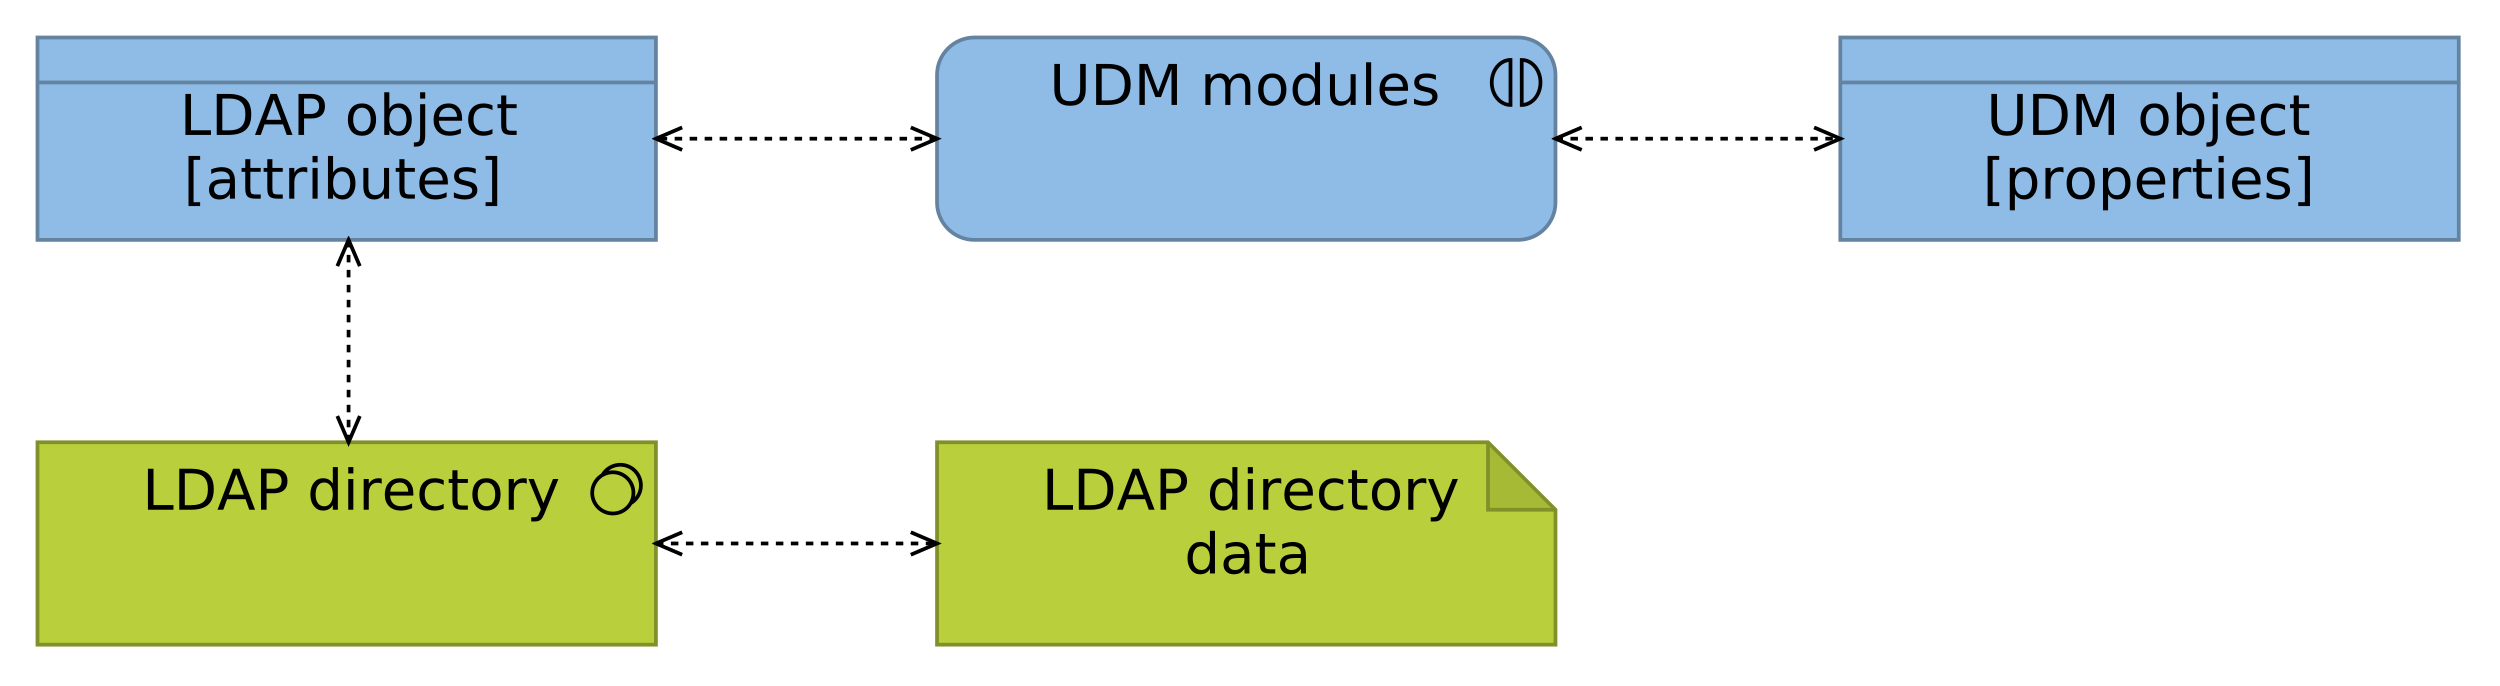
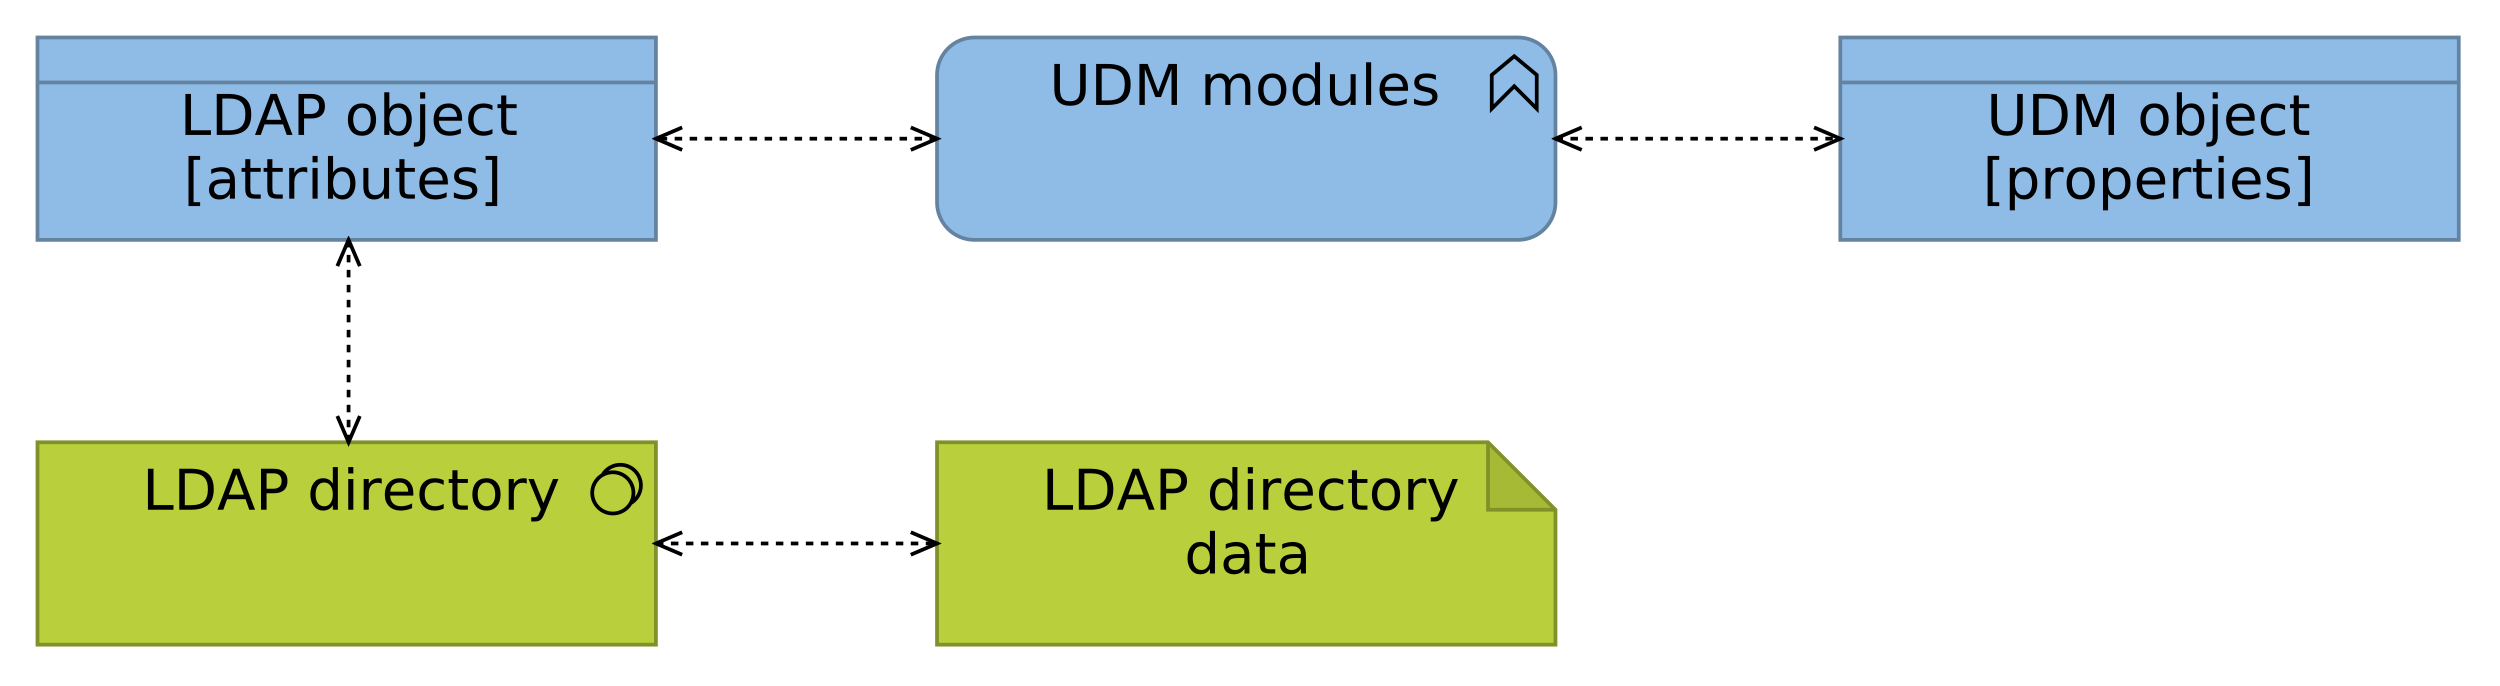
<svg xmlns="http://www.w3.org/2000/svg" fill-opacity="1" color-rendering="auto" color-interpolation="auto" text-rendering="auto" stroke="black" stroke-linecap="square" stroke-miterlimit="10" shape-rendering="auto" stroke-opacity="1" fill="black" stroke-dasharray="none" font-weight="normal" stroke-width="1" viewBox="0 0 667 183" font-family="'Dialog'" font-style="normal" stroke-linejoin="miter" font-size="12px" stroke-dashoffset="0" image-rendering="auto">
  <defs id="genericDefs" />
  <g>
    <defs id="defs1">
      <clipPath clipPathUnits="userSpaceOnUse" id="clipPath1">
        <path d="M9 9 L177 9 L177 66 L9 66 L9 9 Z" />
      </clipPath>
      <clipPath clipPathUnits="userSpaceOnUse" id="clipPath2">
        <path d="M47 21 L138 21 L138 57 L47 57 L47 21 Z" />
      </clipPath>
      <clipPath clipPathUnits="userSpaceOnUse" id="clipPath3">
        <path d="M490 9 L658 9 L658 66 L490 66 L490 9 Z" />
      </clipPath>
      <clipPath clipPathUnits="userSpaceOnUse" id="clipPath4">
        <path d="M528 21 L619 21 L619 57 L528 57 L528 21 Z" />
      </clipPath>
      <clipPath clipPathUnits="userSpaceOnUse" id="clipPath5">
        <path d="M9 117 L177 117 L177 174 L9 174 L9 117 Z" />
      </clipPath>
      <clipPath clipPathUnits="userSpaceOnUse" id="clipPath6">
        <path d="M37 121 L149 121 L149 140 L37 140 L37 121 Z" />
      </clipPath>
      <clipPath clipPathUnits="userSpaceOnUse" id="clipPath7">
        <path d="M249 117 L417 117 L417 174 L249 174 L249 117 Z" />
      </clipPath>
      <clipPath clipPathUnits="userSpaceOnUse" id="clipPath8">
        <path d="M277 121 L389 121 L389 157 L277 157 L277 121 Z" />
      </clipPath>
      <clipPath clipPathUnits="userSpaceOnUse" id="clipPath9">
        <path d="M249 9 L417 9 L417 66 L249 66 L249 9 Z" />
      </clipPath>
      <clipPath clipPathUnits="userSpaceOnUse" id="clipPath10">
        <path d="M279 13 L387 13 L387 32 L279 32 L279 13 Z" />
      </clipPath>
      <clipPath clipPathUnits="userSpaceOnUse" id="clipPath11">
        <path d="M79 53 L108 53 L108 130 L79 130 L79 53 Z" />
      </clipPath>
      <clipPath clipPathUnits="userSpaceOnUse" id="clipPath12">
        <path d="M89 110 L98 110 L98 120 L89 120 L89 110 Z" />
      </clipPath>
      <clipPath clipPathUnits="userSpaceOnUse" id="clipPath13">
        <path d="M89 63 L98 63 L98 73 L89 73 L89 63 Z" />
      </clipPath>
      <clipPath clipPathUnits="userSpaceOnUse" id="clipPath14">
        <path d="M164 23 L262 23 L262 52 L164 52 L164 23 Z" />
      </clipPath>
      <clipPath clipPathUnits="userSpaceOnUse" id="clipPath15">
        <path d="M242 33 L252 33 L252 42 L242 42 L242 33 Z" />
      </clipPath>
      <clipPath clipPathUnits="userSpaceOnUse" id="clipPath16">
        <path d="M174 33 L184 33 L184 42 L174 42 L174 33 Z" />
      </clipPath>
      <clipPath clipPathUnits="userSpaceOnUse" id="clipPath17">
        <path d="M404 23 L503 23 L503 52 L404 52 L404 23 Z" />
      </clipPath>
      <clipPath clipPathUnits="userSpaceOnUse" id="clipPath18">
        <path d="M414 33 L424 33 L424 42 L414 42 L414 33 Z" />
      </clipPath>
      <clipPath clipPathUnits="userSpaceOnUse" id="clipPath19">
        <path d="M483 33 L493 33 L493 42 L483 42 L483 33 Z" />
      </clipPath>
      <clipPath clipPathUnits="userSpaceOnUse" id="clipPath20">
        <path d="M164 131 L262 131 L262 160 L164 160 L164 131 Z" />
      </clipPath>
      <clipPath clipPathUnits="userSpaceOnUse" id="clipPath21">
        <path d="M174 141 L184 141 L184 150 L174 150 L174 141 Z" />
      </clipPath>
      <clipPath clipPathUnits="userSpaceOnUse" id="clipPath22">
        <path d="M242 141 L252 141 L252 150 L242 150 L242 141 Z" />
      </clipPath>
    </defs>
    <g font-size="15px" fill="rgb(143,188,230)" text-rendering="optimizeLegibility" stroke-linejoin="round" stroke="rgb(143,188,230)" stroke-width="0" stroke-miterlimit="0">
      <rect x="10" width="165" height="54" y="10" clip-path="url(#clipPath1)" stroke="none" />
    </g>
    <g fill="rgb(100,131,161)" text-rendering="optimizeLegibility" font-size="15px" stroke-linecap="butt" stroke="rgb(100,131,161)">
      <line y2="22" fill="none" x1="10" clip-path="url(#clipPath1)" x2="175" y1="22" />
      <rect fill="none" x="10" width="165" height="54" y="10" clip-path="url(#clipPath1)" />
      <path fill="black" d="M49.469 25.062 L50.953 25.062 L50.953 34.75 L56.281 34.75 L56.281 36 L49.469 36 L49.469 25.062 ZM59.31 26.281 L59.31 34.781 L61.091 34.781 Q63.357 34.781 64.404 33.766 Q65.466 32.734 65.466 30.516 Q65.466 28.328 64.404 27.312 Q63.357 26.281 61.091 26.281 L59.31 26.281 ZM57.826 25.062 L60.873 25.062 Q64.044 25.062 65.529 26.391 Q67.029 27.703 67.029 30.516 Q67.029 33.344 65.529 34.672 Q64.029 36 60.873 36 L57.826 36 L57.826 25.062 ZM73.032 26.516 L71.032 31.969 L75.048 31.969 L73.032 26.516 ZM72.204 25.062 L73.876 25.062 L78.048 36 L76.501 36 L75.517 33.188 L70.579 33.188 L69.579 36 L68.032 36 L72.204 25.062 ZM81.122 26.281 L81.122 30.391 L82.981 30.391 Q84.012 30.391 84.575 29.859 Q85.137 29.312 85.137 28.328 Q85.137 27.344 84.575 26.812 Q84.012 26.281 82.981 26.281 L81.122 26.281 ZM79.637 25.062 L82.981 25.062 Q84.825 25.062 85.762 25.906 Q86.7 26.734 86.7 28.328 Q86.7 29.953 85.762 30.781 Q84.825 31.609 82.981 31.609 L81.122 31.609 L81.122 36 L79.637 36 L79.637 25.062 ZM96.576 28.734 Q95.498 28.734 94.857 29.594 Q94.232 30.438 94.232 31.906 Q94.232 33.375 94.857 34.219 Q95.482 35.062 96.576 35.062 Q97.654 35.062 98.279 34.219 Q98.904 33.375 98.904 31.906 Q98.904 30.453 98.279 29.594 Q97.654 28.734 96.576 28.734 ZM96.576 27.594 Q98.326 27.594 99.326 28.75 Q100.341 29.891 100.341 31.906 Q100.341 33.922 99.326 35.078 Q98.326 36.219 96.576 36.219 Q94.81 36.219 93.81 35.078 Q92.81 33.922 92.81 31.906 Q92.81 29.891 93.81 28.75 Q94.81 27.594 96.576 27.594 ZM108.456 31.906 Q108.456 30.422 107.847 29.578 Q107.237 28.734 106.175 28.734 Q105.097 28.734 104.487 29.578 Q103.878 30.422 103.878 31.906 Q103.878 33.391 104.487 34.234 Q105.097 35.078 106.175 35.078 Q107.237 35.078 107.847 34.234 Q108.456 33.391 108.456 31.906 ZM103.878 29.047 Q104.3 28.312 104.94 27.953 Q105.597 27.594 106.503 27.594 Q107.987 27.594 108.925 28.781 Q109.862 29.969 109.862 31.906 Q109.862 33.844 108.925 35.031 Q107.987 36.219 106.503 36.219 Q105.597 36.219 104.94 35.859 Q104.3 35.5 103.878 34.766 L103.878 36 L102.519 36 L102.519 24.609 L103.878 24.609 L103.878 29.047 ZM112.087 27.797 L113.446 27.797 L113.446 36.141 Q113.446 37.719 112.837 38.422 Q112.243 39.125 110.915 39.125 L110.415 39.125 L110.415 37.984 L110.774 37.984 Q111.54 37.984 111.806 37.625 Q112.087 37.266 112.087 36.141 L112.087 27.797 ZM112.087 24.609 L113.446 24.609 L113.446 26.312 L112.087 26.312 L112.087 24.609 ZM123.286 31.562 L123.286 32.219 L117.082 32.219 Q117.176 33.609 117.926 34.344 Q118.676 35.062 120.004 35.062 Q120.786 35.062 121.504 34.875 Q122.239 34.688 122.957 34.312 L122.957 35.578 Q122.239 35.891 121.473 36.047 Q120.707 36.219 119.926 36.219 Q117.973 36.219 116.817 35.078 Q115.676 33.922 115.676 31.984 Q115.676 29.969 116.754 28.781 Q117.848 27.594 119.692 27.594 Q121.348 27.594 122.317 28.672 Q123.286 29.734 123.286 31.562 ZM121.926 31.172 Q121.911 30.062 121.301 29.406 Q120.707 28.734 119.707 28.734 Q118.582 28.734 117.895 29.375 Q117.223 30.016 117.129 31.172 L121.926 31.172 ZM131.389 28.109 L131.389 29.375 Q130.827 29.062 130.249 28.906 Q129.67 28.734 129.092 28.734 Q127.78 28.734 127.045 29.578 Q126.327 30.406 126.327 31.906 Q126.327 33.406 127.045 34.234 Q127.78 35.062 129.092 35.062 Q129.67 35.062 130.249 34.906 Q130.827 34.75 131.389 34.438 L131.389 35.688 Q130.827 35.953 130.217 36.078 Q129.624 36.219 128.936 36.219 Q127.092 36.219 125.999 35.062 Q124.905 33.891 124.905 31.906 Q124.905 29.906 125.999 28.75 Q127.108 27.594 129.03 27.594 Q129.655 27.594 130.249 27.734 Q130.842 27.859 131.389 28.109 ZM135.074 25.469 L135.074 27.797 L137.839 27.797 L137.839 28.844 L135.074 28.844 L135.074 33.297 Q135.074 34.297 135.339 34.594 Q135.621 34.875 136.464 34.875 L137.839 34.875 L137.839 36 L136.464 36 Q134.902 36 134.308 35.422 Q133.714 34.828 133.714 33.297 L133.714 28.844 L132.73 28.844 L132.73 27.797 L133.714 27.797 L133.714 25.469 L135.074 25.469 Z" clip-path="url(#clipPath2)" stroke="none" />
      <path fill="black" d="M50.297 41.609 L53.391 41.609 L53.391 42.656 L51.641 42.656 L51.641 53.938 L53.391 53.938 L53.391 54.984 L50.297 54.984 L50.297 41.609 ZM59.993 48.875 Q58.368 48.875 57.727 49.25 Q57.102 49.625 57.102 50.531 Q57.102 51.234 57.571 51.656 Q58.04 52.078 58.852 52.078 Q59.977 52.078 60.649 51.297 Q61.336 50.5 61.336 49.172 L61.336 48.875 L59.993 48.875 ZM62.68 48.312 L62.68 53 L61.336 53 L61.336 51.75 Q60.868 52.5 60.18 52.859 Q59.493 53.219 58.493 53.219 Q57.243 53.219 56.493 52.516 Q55.758 51.797 55.758 50.609 Q55.758 49.234 56.68 48.531 Q57.602 47.828 59.446 47.828 L61.336 47.828 L61.336 47.688 Q61.336 46.766 60.727 46.25 Q60.118 45.734 59.008 45.734 Q58.305 45.734 57.633 45.906 Q56.961 46.078 56.352 46.422 L56.352 45.172 Q57.086 44.891 57.79 44.75 Q58.493 44.594 59.149 44.594 Q60.93 44.594 61.805 45.516 Q62.68 46.438 62.68 48.312 ZM66.794 42.469 L66.794 44.797 L69.56 44.797 L69.56 45.844 L66.794 45.844 L66.794 50.297 Q66.794 51.297 67.06 51.594 Q67.341 51.875 68.185 51.875 L69.56 51.875 L69.56 53 L68.185 53 Q66.622 53 66.028 52.422 Q65.435 51.828 65.435 50.297 L65.435 45.844 L64.45 45.844 L64.45 44.797 L65.435 44.797 L65.435 42.469 L66.794 42.469 ZM72.675 42.469 L72.675 44.797 L75.441 44.797 L75.441 45.844 L72.675 45.844 L72.675 50.297 Q72.675 51.297 72.941 51.594 Q73.222 51.875 74.066 51.875 L75.441 51.875 L75.441 53 L74.066 53 Q72.503 53 71.91 52.422 Q71.316 51.828 71.316 50.297 L71.316 45.844 L70.332 45.844 L70.332 44.797 L71.316 44.797 L71.316 42.469 L72.675 42.469 ZM81.978 46.062 Q81.744 45.922 81.478 45.859 Q81.213 45.797 80.885 45.797 Q79.744 45.797 79.135 46.547 Q78.525 47.281 78.525 48.672 L78.525 53 L77.166 53 L77.166 44.797 L78.525 44.797 L78.525 46.078 Q78.947 45.328 79.619 44.969 Q80.307 44.594 81.291 44.594 Q81.432 44.594 81.588 44.625 Q81.76 44.641 81.963 44.672 L81.978 46.062 ZM83.38 44.797 L84.739 44.797 L84.739 53 L83.38 53 L83.38 44.797 ZM83.38 41.609 L84.739 41.609 L84.739 43.312 L83.38 43.312 L83.38 41.609 ZM93.438 48.906 Q93.438 47.422 92.829 46.578 Q92.219 45.734 91.157 45.734 Q90.079 45.734 89.469 46.578 Q88.86 47.422 88.86 48.906 Q88.86 50.391 89.469 51.234 Q90.079 52.078 91.157 52.078 Q92.219 52.078 92.829 51.234 Q93.438 50.391 93.438 48.906 ZM88.86 46.047 Q89.282 45.312 89.922 44.953 Q90.579 44.594 91.485 44.594 Q92.969 44.594 93.907 45.781 Q94.844 46.969 94.844 48.906 Q94.844 50.844 93.907 52.031 Q92.969 53.219 91.485 53.219 Q90.579 53.219 89.922 52.859 Q89.282 52.5 88.86 51.766 L88.86 53 L87.501 53 L87.501 41.609 L88.86 41.609 L88.86 46.047 ZM96.944 49.766 L96.944 44.797 L98.288 44.797 L98.288 49.719 Q98.288 50.875 98.741 51.469 Q99.194 52.047 100.1 52.047 Q101.194 52.047 101.819 51.359 Q102.46 50.656 102.46 49.453 L102.46 44.797 L103.803 44.797 L103.803 53 L102.46 53 L102.46 51.734 Q101.975 52.484 101.319 52.859 Q100.678 53.219 99.819 53.219 Q98.397 53.219 97.663 52.344 Q96.944 51.453 96.944 49.766 ZM100.335 44.594 L100.335 44.594 ZM107.919 42.469 L107.919 44.797 L110.685 44.797 L110.685 45.844 L107.919 45.844 L107.919 50.297 Q107.919 51.297 108.185 51.594 Q108.466 51.875 109.31 51.875 L110.685 51.875 L110.685 53 L109.31 53 Q107.748 53 107.154 52.422 Q106.56 51.828 106.56 50.297 L106.56 45.844 L105.576 45.844 L105.576 44.797 L106.56 44.797 L106.56 42.469 L107.919 42.469 ZM119.488 48.562 L119.488 49.219 L113.285 49.219 Q113.379 50.609 114.129 51.344 Q114.879 52.062 116.207 52.062 Q116.988 52.062 117.707 51.875 Q118.441 51.688 119.16 51.312 L119.16 52.578 Q118.441 52.891 117.676 53.047 Q116.91 53.219 116.129 53.219 Q114.176 53.219 113.019 52.078 Q111.879 50.922 111.879 48.984 Q111.879 46.969 112.957 45.781 Q114.051 44.594 115.894 44.594 Q117.551 44.594 118.519 45.672 Q119.488 46.734 119.488 48.562 ZM118.129 48.172 Q118.113 47.062 117.504 46.406 Q116.91 45.734 115.91 45.734 Q114.785 45.734 114.098 46.375 Q113.426 47.016 113.332 48.172 L118.129 48.172 ZM126.92 45.031 L126.92 46.312 Q126.357 46.016 125.732 45.875 Q125.123 45.734 124.467 45.734 Q123.451 45.734 122.951 46.047 Q122.451 46.344 122.451 46.953 Q122.451 47.422 122.811 47.688 Q123.17 47.953 124.264 48.203 L124.717 48.312 Q126.154 48.609 126.748 49.172 Q127.357 49.734 127.357 50.734 Q127.357 51.875 126.451 52.547 Q125.561 53.219 123.967 53.219 Q123.311 53.219 122.592 53.078 Q121.889 52.953 121.092 52.703 L121.092 51.312 Q121.842 51.703 122.561 51.891 Q123.295 52.078 123.998 52.078 Q124.951 52.078 125.467 51.766 Q125.982 51.438 125.982 50.844 Q125.982 50.297 125.607 50 Q125.232 49.703 123.982 49.438 L123.514 49.328 Q122.264 49.062 121.701 48.516 Q121.154 47.969 121.154 47.016 Q121.154 45.859 121.967 45.234 Q122.795 44.594 124.295 44.594 Q125.045 44.594 125.701 44.703 Q126.373 44.812 126.92 45.031 ZM132.657 41.609 L132.657 54.984 L129.547 54.984 L129.547 53.938 L131.297 53.938 L131.297 42.656 L129.547 42.656 L129.547 41.609 L132.657 41.609 Z" clip-path="url(#clipPath2)" stroke="none" />
      <rect x="491" y="10" clip-path="url(#clipPath3)" fill="rgb(143,188,230)" width="165" height="54" stroke="none" />
      <line y2="22" fill="none" x1="491" clip-path="url(#clipPath3)" x2="656" y1="22" />
      <rect fill="none" x="491" width="165" height="54" y="10" clip-path="url(#clipPath3)" />
      <path fill="black" d="M531.297 25.062 L532.797 25.062 L532.797 31.703 Q532.797 33.469 533.422 34.25 Q534.062 35.016 535.5 35.016 Q536.922 35.016 537.547 34.25 Q538.188 33.469 538.188 31.703 L538.188 25.062 L539.672 25.062 L539.672 31.891 Q539.672 34.031 538.609 35.125 Q537.562 36.219 535.5 36.219 Q533.422 36.219 532.359 35.125 Q531.297 34.031 531.297 31.891 L531.297 25.062 ZM543.932 26.281 L543.932 34.781 L545.713 34.781 Q547.979 34.781 549.026 33.766 Q550.088 32.734 550.088 30.516 Q550.088 28.328 549.026 27.312 Q547.979 26.281 545.713 26.281 L543.932 26.281 ZM542.448 25.062 L545.495 25.062 Q548.667 25.062 550.151 26.391 Q551.651 27.703 551.651 30.516 Q551.651 33.344 550.151 34.672 Q548.651 36 545.495 36 L542.448 36 L542.448 25.062 ZM553.998 25.062 L556.201 25.062 L558.998 32.5 L561.795 25.062 L564.014 25.062 L564.014 36 L562.561 36 L562.561 26.391 L559.748 33.891 L558.264 33.891 L555.436 26.391 L555.436 36 L553.998 36 L553.998 25.062 ZM574.833 28.734 Q573.755 28.734 573.114 29.594 Q572.489 30.438 572.489 31.906 Q572.489 33.375 573.114 34.219 Q573.739 35.062 574.833 35.062 Q575.911 35.062 576.536 34.219 Q577.161 33.375 577.161 31.906 Q577.161 30.453 576.536 29.594 Q575.911 28.734 574.833 28.734 ZM574.833 27.594 Q576.583 27.594 577.583 28.75 Q578.599 29.891 578.599 31.906 Q578.599 33.922 577.583 35.078 Q576.583 36.219 574.833 36.219 Q573.067 36.219 572.067 35.078 Q571.067 33.922 571.067 31.906 Q571.067 29.891 572.067 28.75 Q573.067 27.594 574.833 27.594 ZM586.713 31.906 Q586.713 30.422 586.104 29.578 Q585.495 28.734 584.432 28.734 Q583.354 28.734 582.745 29.578 Q582.135 30.422 582.135 31.906 Q582.135 33.391 582.745 34.234 Q583.354 35.078 584.432 35.078 Q585.495 35.078 586.104 34.234 Q586.713 33.391 586.713 31.906 ZM582.135 29.047 Q582.557 28.312 583.198 27.953 Q583.854 27.594 584.76 27.594 Q586.245 27.594 587.182 28.781 Q588.12 29.969 588.12 31.906 Q588.12 33.844 587.182 35.031 Q586.245 36.219 584.76 36.219 Q583.854 36.219 583.198 35.859 Q582.557 35.5 582.135 34.766 L582.135 36 L580.776 36 L580.776 24.609 L582.135 24.609 L582.135 29.047 ZM590.344 27.797 L591.704 27.797 L591.704 36.141 Q591.704 37.719 591.094 38.422 Q590.5 39.125 589.172 39.125 L588.672 39.125 L588.672 37.984 L589.032 37.984 Q589.797 37.984 590.063 37.625 Q590.344 37.266 590.344 36.141 L590.344 27.797 ZM590.344 24.609 L591.704 24.609 L591.704 26.312 L590.344 26.312 L590.344 24.609 ZM601.543 31.562 L601.543 32.219 L595.34 32.219 Q595.434 33.609 596.184 34.344 Q596.934 35.062 598.262 35.062 Q599.043 35.062 599.762 34.875 Q600.496 34.688 601.215 34.312 L601.215 35.578 Q600.496 35.891 599.731 36.047 Q598.965 36.219 598.184 36.219 Q596.231 36.219 595.074 35.078 Q593.934 33.922 593.934 31.984 Q593.934 29.969 595.012 28.781 Q596.106 27.594 597.949 27.594 Q599.606 27.594 600.574 28.672 Q601.543 29.734 601.543 31.562 ZM600.184 31.172 Q600.168 30.062 599.559 29.406 Q598.965 28.734 597.965 28.734 Q596.84 28.734 596.152 29.375 Q595.481 30.016 595.387 31.172 L600.184 31.172 ZM609.646 28.109 L609.646 29.375 Q609.084 29.062 608.506 28.906 Q607.928 28.734 607.35 28.734 Q606.037 28.734 605.303 29.578 Q604.584 30.406 604.584 31.906 Q604.584 33.406 605.303 34.234 Q606.037 35.062 607.35 35.062 Q607.928 35.062 608.506 34.906 Q609.084 34.75 609.646 34.438 L609.646 35.688 Q609.084 35.953 608.475 36.078 Q607.881 36.219 607.193 36.219 Q605.35 36.219 604.256 35.062 Q603.162 33.891 603.162 31.906 Q603.162 29.906 604.256 28.75 Q605.365 27.594 607.287 27.594 Q607.912 27.594 608.506 27.734 Q609.1 27.859 609.646 28.109 ZM613.331 25.469 L613.331 27.797 L616.097 27.797 L616.097 28.844 L613.331 28.844 L613.331 33.297 Q613.331 34.297 613.597 34.594 Q613.878 34.875 614.722 34.875 L616.097 34.875 L616.097 36 L614.722 36 Q613.159 36 612.565 35.422 Q611.972 34.828 611.972 33.297 L611.972 28.844 L610.987 28.844 L610.987 27.797 L611.972 27.797 L611.972 25.469 L613.331 25.469 Z" clip-path="url(#clipPath4)" stroke="none" />
      <path fill="black" d="M530.297 41.609 L533.391 41.609 L533.391 42.656 L531.641 42.656 L531.641 53.938 L533.391 53.938 L533.391 54.984 L530.297 54.984 L530.297 41.609 ZM537.571 51.766 L537.571 56.125 L536.211 56.125 L536.211 44.797 L537.571 44.797 L537.571 46.047 Q537.993 45.312 538.633 44.953 Q539.29 44.594 540.196 44.594 Q541.68 44.594 542.618 45.781 Q543.555 46.969 543.555 48.906 Q543.555 50.844 542.618 52.031 Q541.68 53.219 540.196 53.219 Q539.29 53.219 538.633 52.859 Q537.993 52.5 537.571 51.766 ZM542.149 48.906 Q542.149 47.422 541.54 46.578 Q540.93 45.734 539.868 45.734 Q538.79 45.734 538.18 46.578 Q537.571 47.422 537.571 48.906 Q537.571 50.391 538.18 51.234 Q538.79 52.078 539.868 52.078 Q540.93 52.078 541.54 51.234 Q542.149 50.391 542.149 48.906 ZM550.545 46.062 Q550.311 45.922 550.045 45.859 Q549.78 45.797 549.452 45.797 Q548.311 45.797 547.702 46.547 Q547.092 47.281 547.092 48.672 L547.092 53 L545.733 53 L545.733 44.797 L547.092 44.797 L547.092 46.078 Q547.514 45.328 548.186 44.969 Q548.874 44.594 549.858 44.594 Q549.999 44.594 550.155 44.625 Q550.327 44.641 550.53 44.672 L550.545 46.062 ZM555.134 45.734 Q554.056 45.734 553.415 46.594 Q552.79 47.438 552.79 48.906 Q552.79 50.375 553.415 51.219 Q554.04 52.062 555.134 52.062 Q556.212 52.062 556.837 51.219 Q557.462 50.375 557.462 48.906 Q557.462 47.453 556.837 46.594 Q556.212 45.734 555.134 45.734 ZM555.134 44.594 Q556.884 44.594 557.884 45.75 Q558.9 46.891 558.9 48.906 Q558.9 50.922 557.884 52.078 Q556.884 53.219 555.134 53.219 Q553.369 53.219 552.369 52.078 Q551.369 50.922 551.369 48.906 Q551.369 46.891 552.369 45.75 Q553.369 44.594 555.134 44.594 ZM562.437 51.766 L562.437 56.125 L561.077 56.125 L561.077 44.797 L562.437 44.797 L562.437 46.047 Q562.858 45.312 563.499 44.953 Q564.155 44.594 565.062 44.594 Q566.546 44.594 567.483 45.781 Q568.421 46.969 568.421 48.906 Q568.421 50.844 567.483 52.031 Q566.546 53.219 565.062 53.219 Q564.155 53.219 563.499 52.859 Q562.858 52.5 562.437 51.766 ZM567.015 48.906 Q567.015 47.422 566.405 46.578 Q565.796 45.734 564.733 45.734 Q563.655 45.734 563.046 46.578 Q562.437 47.422 562.437 48.906 Q562.437 50.391 563.046 51.234 Q563.655 52.078 564.733 52.078 Q565.796 52.078 566.405 51.234 Q567.015 50.391 567.015 48.906 ZM577.677 48.562 L577.677 49.219 L571.474 49.219 Q571.567 50.609 572.317 51.344 Q573.067 52.062 574.395 52.062 Q575.177 52.062 575.895 51.875 Q576.63 51.688 577.349 51.312 L577.349 52.578 Q576.63 52.891 575.864 53.047 Q575.099 53.219 574.317 53.219 Q572.364 53.219 571.208 52.078 Q570.067 50.922 570.067 48.984 Q570.067 46.969 571.145 45.781 Q572.239 44.594 574.083 44.594 Q575.739 44.594 576.708 45.672 Q577.677 46.734 577.677 48.562 ZM576.317 48.172 Q576.302 47.062 575.692 46.406 Q575.099 45.734 574.099 45.734 Q572.974 45.734 572.286 46.375 Q571.614 47.016 571.52 48.172 L576.317 48.172 ZM584.64 46.062 Q584.405 45.922 584.14 45.859 Q583.874 45.797 583.546 45.797 Q582.405 45.797 581.796 46.547 Q581.187 47.281 581.187 48.672 L581.187 53 L579.827 53 L579.827 44.797 L581.187 44.797 L581.187 46.078 Q581.608 45.328 582.28 44.969 Q582.968 44.594 583.952 44.594 Q584.093 44.594 584.249 44.625 Q584.421 44.641 584.624 44.672 L584.64 46.062 ZM587.385 42.469 L587.385 44.797 L590.15 44.797 L590.15 45.844 L587.385 45.844 L587.385 50.297 Q587.385 51.297 587.65 51.594 Q587.932 51.875 588.775 51.875 L590.15 51.875 L590.15 53 L588.775 53 Q587.213 53 586.619 52.422 Q586.025 51.828 586.025 50.297 L586.025 45.844 L585.041 45.844 L585.041 44.797 L586.025 44.797 L586.025 42.469 L587.385 42.469 ZM591.922 44.797 L593.282 44.797 L593.282 53 L591.922 53 L591.922 44.797 ZM591.922 41.609 L593.282 41.609 L593.282 43.312 L591.922 43.312 L591.922 41.609 ZM603.121 48.562 L603.121 49.219 L596.918 49.219 Q597.012 50.609 597.762 51.344 Q598.512 52.062 599.84 52.062 Q600.621 52.062 601.34 51.875 Q602.074 51.688 602.793 51.312 L602.793 52.578 Q602.074 52.891 601.309 53.047 Q600.543 53.219 599.762 53.219 Q597.809 53.219 596.652 52.078 Q595.512 50.922 595.512 48.984 Q595.512 46.969 596.59 45.781 Q597.684 44.594 599.527 44.594 Q601.184 44.594 602.152 45.672 Q603.121 46.734 603.121 48.562 ZM601.762 48.172 Q601.746 47.062 601.137 46.406 Q600.543 45.734 599.543 45.734 Q598.418 45.734 597.731 46.375 Q597.059 47.016 596.965 48.172 L601.762 48.172 ZM610.553 45.031 L610.553 46.312 Q609.99 46.016 609.365 45.875 Q608.756 45.734 608.1 45.734 Q607.084 45.734 606.584 46.047 Q606.084 46.344 606.084 46.953 Q606.084 47.422 606.443 47.688 Q606.803 47.953 607.896 48.203 L608.35 48.312 Q609.787 48.609 610.381 49.172 Q610.99 49.734 610.99 50.734 Q610.99 51.875 610.084 52.547 Q609.193 53.219 607.6 53.219 Q606.943 53.219 606.225 53.078 Q605.521 52.953 604.725 52.703 L604.725 51.312 Q605.475 51.703 606.193 51.891 Q606.928 52.078 607.631 52.078 Q608.584 52.078 609.1 51.766 Q609.615 51.438 609.615 50.844 Q609.615 50.297 609.24 50 Q608.865 49.703 607.615 49.438 L607.146 49.328 Q605.896 49.062 605.334 48.516 Q604.787 47.969 604.787 47.016 Q604.787 45.859 605.6 45.234 Q606.428 44.594 607.928 44.594 Q608.678 44.594 609.334 44.703 Q610.006 44.812 610.553 45.031 ZM616.29 41.609 L616.29 54.984 L613.18 54.984 L613.18 53.938 L614.93 53.938 L614.93 42.656 L613.18 42.656 L613.18 41.609 L616.29 41.609 Z" clip-path="url(#clipPath4)" stroke="none" />
      <rect x="10" y="118" clip-path="url(#clipPath5)" fill="rgb(185,207,59)" width="165" height="54" stroke="none" />
      <rect x="10" y="118" clip-path="url(#clipPath5)" fill="none" width="165" height="54" stroke="rgb(129,144,41)" />
      <path fill="none" d="M163.5 126 C160.461 126 158 128.461 158 131.5 C158 134.539 160.461 137 163.5 137 C166.539 137 169 134.539 169 131.5 C169 128.461 166.539 126 163.5 126 ZM168.25 134.262 C169.731 133.406 170.731 131.914 170.953 130.219 C171.176 128.523 170.598 126.82 169.391 125.609 C168.18 124.402 166.477 123.824 164.781 124.047 C163.086 124.269 161.594 125.269 160.738 126.75" clip-path="url(#clipPath5)" fill-rule="evenodd" stroke="black" />
      <path fill="black" d="M39.469 125.062 L40.953 125.062 L40.953 134.75 L46.281 134.75 L46.281 136 L39.469 136 L39.469 125.062 ZM49.31 126.281 L49.31 134.781 L51.091 134.781 Q53.357 134.781 54.404 133.766 Q55.466 132.734 55.466 130.516 Q55.466 128.328 54.404 127.312 Q53.357 126.281 51.091 126.281 L49.31 126.281 ZM47.826 125.062 L50.873 125.062 Q54.044 125.062 55.529 126.391 Q57.029 127.703 57.029 130.516 Q57.029 133.344 55.529 134.672 Q54.029 136 50.873 136 L47.826 136 L47.826 125.062 ZM63.032 126.516 L61.032 131.969 L65.048 131.969 L63.032 126.516 ZM62.204 125.062 L63.876 125.062 L68.048 136 L66.501 136 L65.517 133.188 L60.579 133.188 L59.579 136 L58.032 136 L62.204 125.062 ZM71.122 126.281 L71.122 130.391 L72.981 130.391 Q74.012 130.391 74.575 129.859 Q75.137 129.312 75.137 128.328 Q75.137 127.344 74.575 126.812 Q74.012 126.281 72.981 126.281 L71.122 126.281 ZM69.637 125.062 L72.981 125.062 Q74.825 125.062 75.762 125.906 Q76.7 126.734 76.7 128.328 Q76.7 129.953 75.762 130.781 Q74.825 131.609 72.981 131.609 L71.122 131.609 L71.122 136 L69.637 136 L69.637 125.062 ZM88.794 129.047 L88.794 124.609 L90.138 124.609 L90.138 136 L88.794 136 L88.794 134.766 Q88.373 135.5 87.716 135.859 Q87.076 136.219 86.169 136.219 Q84.685 136.219 83.748 135.031 Q82.81 133.844 82.81 131.906 Q82.81 129.969 83.748 128.781 Q84.685 127.594 86.169 127.594 Q87.076 127.594 87.716 127.953 Q88.373 128.312 88.794 129.047 ZM84.201 131.906 Q84.201 133.391 84.81 134.234 Q85.419 135.078 86.498 135.078 Q87.56 135.078 88.169 134.234 Q88.794 133.391 88.794 131.906 Q88.794 130.422 88.169 129.578 Q87.56 128.734 86.498 128.734 Q85.419 128.734 84.81 129.578 Q84.201 130.422 84.201 131.906 ZM92.91 127.797 L94.269 127.797 L94.269 136 L92.91 136 L92.91 127.797 ZM92.91 124.609 L94.269 124.609 L94.269 126.312 L92.91 126.312 L92.91 124.609 ZM101.843 129.062 Q101.608 128.922 101.343 128.859 Q101.077 128.797 100.749 128.797 Q99.608 128.797 98.999 129.547 Q98.39 130.281 98.39 131.672 L98.39 136 L97.03 136 L97.03 127.797 L98.39 127.797 L98.39 129.078 Q98.811 128.328 99.483 127.969 Q100.171 127.594 101.155 127.594 Q101.296 127.594 101.452 127.625 Q101.624 127.641 101.827 127.672 L101.843 129.062 ZM110.275 131.562 L110.275 132.219 L104.072 132.219 Q104.166 133.609 104.916 134.344 Q105.666 135.062 106.994 135.062 Q107.775 135.062 108.494 134.875 Q109.228 134.688 109.947 134.312 L109.947 135.578 Q109.228 135.891 108.463 136.047 Q107.697 136.219 106.916 136.219 Q104.963 136.219 103.807 135.078 Q102.666 133.922 102.666 131.984 Q102.666 129.969 103.744 128.781 Q104.838 127.594 106.682 127.594 Q108.338 127.594 109.307 128.672 Q110.275 129.734 110.275 131.562 ZM108.916 131.172 Q108.9 130.062 108.291 129.406 Q107.697 128.734 106.697 128.734 Q105.572 128.734 104.885 129.375 Q104.213 130.016 104.119 131.172 L108.916 131.172 ZM118.379 128.109 L118.379 129.375 Q117.816 129.062 117.238 128.906 Q116.66 128.734 116.082 128.734 Q114.769 128.734 114.035 129.578 Q113.316 130.406 113.316 131.906 Q113.316 133.406 114.035 134.234 Q114.769 135.062 116.082 135.062 Q116.66 135.062 117.238 134.906 Q117.816 134.75 118.379 134.438 L118.379 135.688 Q117.816 135.953 117.207 136.078 Q116.613 136.219 115.926 136.219 Q114.082 136.219 112.988 135.062 Q111.894 133.891 111.894 131.906 Q111.894 129.906 112.988 128.75 Q114.098 127.594 116.019 127.594 Q116.644 127.594 117.238 127.734 Q117.832 127.859 118.379 128.109 ZM122.064 125.469 L122.064 127.797 L124.829 127.797 L124.829 128.844 L122.064 128.844 L122.064 133.297 Q122.064 134.297 122.329 134.594 Q122.61 134.875 123.454 134.875 L124.829 134.875 L124.829 136 L123.454 136 Q121.892 136 121.298 135.422 Q120.704 134.828 120.704 133.297 L120.704 128.844 L119.72 128.844 L119.72 127.797 L120.704 127.797 L120.704 125.469 L122.064 125.469 ZM129.789 128.734 Q128.71 128.734 128.07 129.594 Q127.445 130.438 127.445 131.906 Q127.445 133.375 128.07 134.219 Q128.695 135.062 129.789 135.062 Q130.867 135.062 131.492 134.219 Q132.117 133.375 132.117 131.906 Q132.117 130.453 131.492 129.594 Q130.867 128.734 129.789 128.734 ZM129.789 127.594 Q131.539 127.594 132.539 128.75 Q133.554 129.891 133.554 131.906 Q133.554 133.922 132.539 135.078 Q131.539 136.219 129.789 136.219 Q128.023 136.219 127.023 135.078 Q126.023 133.922 126.023 131.906 Q126.023 129.891 127.023 128.75 Q128.023 127.594 129.789 127.594 ZM140.544 129.062 Q140.31 128.922 140.044 128.859 Q139.778 128.797 139.45 128.797 Q138.31 128.797 137.7 129.547 Q137.091 130.281 137.091 131.672 L137.091 136 L135.731 136 L135.731 127.797 L137.091 127.797 L137.091 129.078 Q137.513 128.328 138.185 127.969 Q138.872 127.594 139.856 127.594 Q139.997 127.594 140.153 127.625 Q140.325 127.641 140.528 127.672 L140.544 129.062 ZM145.367 136.766 Q144.789 138.234 144.242 138.672 Q143.711 139.125 142.805 139.125 L141.727 139.125 L141.727 138 L142.523 138 Q143.07 138 143.383 137.734 Q143.695 137.469 144.055 136.484 L144.305 135.875 L140.992 127.797 L142.414 127.797 L144.977 134.219 L147.539 127.797 L148.977 127.797 L145.367 136.766 Z" clip-path="url(#clipPath6)" stroke="none" />
      <path fill="rgb(185,207,59)" d="M250 118 L397 118 L415 136 L415 172 L250 172 ZM250 118" clip-path="url(#clipPath7)" fill-rule="evenodd" stroke="none" />
      <path fill="rgb(166,186,53)" d="M397 118 L415 136 L397 136" clip-path="url(#clipPath7)" fill-rule="evenodd" stroke="none" />
      <path fill="none" d="M250 118 L397 118 L415 136 L415 172 L250 172 ZM250 118" clip-path="url(#clipPath7)" fill-rule="evenodd" stroke="rgb(129,144,41)" />
      <path fill="none" d="M415 136 L397 136 L397 118" clip-path="url(#clipPath7)" fill-rule="evenodd" stroke="rgb(129,144,41)" />
      <path fill="black" d="M279.469 125.062 L280.953 125.062 L280.953 134.75 L286.281 134.75 L286.281 136 L279.469 136 L279.469 125.062 ZM289.31 126.281 L289.31 134.781 L291.091 134.781 Q293.357 134.781 294.404 133.766 Q295.466 132.734 295.466 130.516 Q295.466 128.328 294.404 127.312 Q293.357 126.281 291.091 126.281 L289.31 126.281 ZM287.826 125.062 L290.873 125.062 Q294.044 125.062 295.529 126.391 Q297.029 127.703 297.029 130.516 Q297.029 133.344 295.529 134.672 Q294.029 136 290.873 136 L287.826 136 L287.826 125.062 ZM303.032 126.516 L301.032 131.969 L305.048 131.969 L303.032 126.516 ZM302.204 125.062 L303.876 125.062 L308.048 136 L306.501 136 L305.517 133.188 L300.579 133.188 L299.579 136 L298.032 136 L302.204 125.062 ZM311.122 126.281 L311.122 130.391 L312.981 130.391 Q314.012 130.391 314.575 129.859 Q315.137 129.312 315.137 128.328 Q315.137 127.344 314.575 126.812 Q314.012 126.281 312.981 126.281 L311.122 126.281 ZM309.637 125.062 L312.981 125.062 Q314.825 125.062 315.762 125.906 Q316.7 126.734 316.7 128.328 Q316.7 129.953 315.762 130.781 Q314.825 131.609 312.981 131.609 L311.122 131.609 L311.122 136 L309.637 136 L309.637 125.062 ZM328.794 129.047 L328.794 124.609 L330.138 124.609 L330.138 136 L328.794 136 L328.794 134.766 Q328.373 135.5 327.716 135.859 Q327.076 136.219 326.169 136.219 Q324.685 136.219 323.748 135.031 Q322.81 133.844 322.81 131.906 Q322.81 129.969 323.748 128.781 Q324.685 127.594 326.169 127.594 Q327.076 127.594 327.716 127.953 Q328.373 128.312 328.794 129.047 ZM324.201 131.906 Q324.201 133.391 324.81 134.234 Q325.419 135.078 326.498 135.078 Q327.56 135.078 328.169 134.234 Q328.794 133.391 328.794 131.906 Q328.794 130.422 328.169 129.578 Q327.56 128.734 326.498 128.734 Q325.419 128.734 324.81 129.578 Q324.201 130.422 324.201 131.906 ZM332.91 127.797 L334.269 127.797 L334.269 136 L332.91 136 L332.91 127.797 ZM332.91 124.609 L334.269 124.609 L334.269 126.312 L332.91 126.312 L332.91 124.609 ZM341.843 129.062 Q341.608 128.922 341.343 128.859 Q341.077 128.797 340.749 128.797 Q339.608 128.797 338.999 129.547 Q338.39 130.281 338.39 131.672 L338.39 136 L337.03 136 L337.03 127.797 L338.39 127.797 L338.39 129.078 Q338.812 128.328 339.483 127.969 Q340.171 127.594 341.155 127.594 Q341.296 127.594 341.452 127.625 Q341.624 127.641 341.827 127.672 L341.843 129.062 ZM350.275 131.562 L350.275 132.219 L344.072 132.219 Q344.166 133.609 344.916 134.344 Q345.666 135.062 346.994 135.062 Q347.775 135.062 348.494 134.875 Q349.228 134.688 349.947 134.312 L349.947 135.578 Q349.228 135.891 348.463 136.047 Q347.697 136.219 346.916 136.219 Q344.963 136.219 343.807 135.078 Q342.666 133.922 342.666 131.984 Q342.666 129.969 343.744 128.781 Q344.838 127.594 346.682 127.594 Q348.338 127.594 349.307 128.672 Q350.275 129.734 350.275 131.562 ZM348.916 131.172 Q348.9 130.062 348.291 129.406 Q347.697 128.734 346.697 128.734 Q345.572 128.734 344.885 129.375 Q344.213 130.016 344.119 131.172 L348.916 131.172 ZM358.379 128.109 L358.379 129.375 Q357.816 129.062 357.238 128.906 Q356.66 128.734 356.082 128.734 Q354.769 128.734 354.035 129.578 Q353.316 130.406 353.316 131.906 Q353.316 133.406 354.035 134.234 Q354.769 135.062 356.082 135.062 Q356.66 135.062 357.238 134.906 Q357.816 134.75 358.379 134.438 L358.379 135.688 Q357.816 135.953 357.207 136.078 Q356.613 136.219 355.926 136.219 Q354.082 136.219 352.988 135.062 Q351.894 133.891 351.894 131.906 Q351.894 129.906 352.988 128.75 Q354.098 127.594 356.019 127.594 Q356.644 127.594 357.238 127.734 Q357.832 127.859 358.379 128.109 ZM362.063 125.469 L362.063 127.797 L364.829 127.797 L364.829 128.844 L362.063 128.844 L362.063 133.297 Q362.063 134.297 362.329 134.594 Q362.61 134.875 363.454 134.875 L364.829 134.875 L364.829 136 L363.454 136 Q361.892 136 361.298 135.422 Q360.704 134.828 360.704 133.297 L360.704 128.844 L359.72 128.844 L359.72 127.797 L360.704 127.797 L360.704 125.469 L362.063 125.469 ZM369.789 128.734 Q368.71 128.734 368.07 129.594 Q367.445 130.438 367.445 131.906 Q367.445 133.375 368.07 134.219 Q368.695 135.062 369.789 135.062 Q370.867 135.062 371.492 134.219 Q372.117 133.375 372.117 131.906 Q372.117 130.453 371.492 129.594 Q370.867 128.734 369.789 128.734 ZM369.789 127.594 Q371.539 127.594 372.539 128.75 Q373.554 129.891 373.554 131.906 Q373.554 133.922 372.539 135.078 Q371.539 136.219 369.789 136.219 Q368.023 136.219 367.023 135.078 Q366.023 133.922 366.023 131.906 Q366.023 129.891 367.023 128.75 Q368.023 127.594 369.789 127.594 ZM380.544 129.062 Q380.31 128.922 380.044 128.859 Q379.778 128.797 379.45 128.797 Q378.31 128.797 377.7 129.547 Q377.091 130.281 377.091 131.672 L377.091 136 L375.731 136 L375.731 127.797 L377.091 127.797 L377.091 129.078 Q377.513 128.328 378.185 127.969 Q378.872 127.594 379.856 127.594 Q379.997 127.594 380.153 127.625 Q380.325 127.641 380.528 127.672 L380.544 129.062 ZM385.367 136.766 Q384.789 138.234 384.242 138.672 Q383.711 139.125 382.805 139.125 L381.727 139.125 L381.727 138 L382.523 138 Q383.07 138 383.383 137.734 Q383.695 137.469 384.055 136.484 L384.305 135.875 L380.992 127.797 L382.414 127.797 L384.977 134.219 L387.539 127.797 L388.977 127.797 L385.367 136.766 Z" clip-path="url(#clipPath8)" stroke="none" />
      <path fill="black" d="M322.812 146.047 L322.812 141.609 L324.156 141.609 L324.156 153 L322.812 153 L322.812 151.766 Q322.391 152.5 321.734 152.859 Q321.094 153.219 320.188 153.219 Q318.703 153.219 317.766 152.031 Q316.828 150.844 316.828 148.906 Q316.828 146.969 317.766 145.781 Q318.703 144.594 320.188 144.594 Q321.094 144.594 321.734 144.953 Q322.391 145.312 322.812 146.047 ZM318.219 148.906 Q318.219 150.391 318.828 151.234 Q319.438 152.078 320.516 152.078 Q321.578 152.078 322.188 151.234 Q322.812 150.391 322.812 148.906 Q322.812 147.422 322.188 146.578 Q321.578 145.734 320.516 145.734 Q319.438 145.734 318.828 146.578 Q318.219 147.422 318.219 148.906 ZM330.662 148.875 Q329.037 148.875 328.397 149.25 Q327.772 149.625 327.772 150.531 Q327.772 151.234 328.24 151.656 Q328.709 152.078 329.522 152.078 Q330.647 152.078 331.318 151.297 Q332.006 150.5 332.006 149.172 L332.006 148.875 L330.662 148.875 ZM333.35 148.312 L333.35 153 L332.006 153 L332.006 151.75 Q331.537 152.5 330.85 152.859 Q330.162 153.219 329.162 153.219 Q327.912 153.219 327.162 152.516 Q326.428 151.797 326.428 150.609 Q326.428 149.234 327.35 148.531 Q328.272 147.828 330.115 147.828 L332.006 147.828 L332.006 147.688 Q332.006 146.766 331.397 146.25 Q330.787 145.734 329.678 145.734 Q328.975 145.734 328.303 145.906 Q327.631 146.078 327.022 146.422 L327.022 145.172 Q327.756 144.891 328.459 144.75 Q329.162 144.594 329.818 144.594 Q331.6 144.594 332.475 145.516 Q333.35 146.438 333.35 148.312 ZM337.463 142.469 L337.463 144.797 L340.229 144.797 L340.229 145.844 L337.463 145.844 L337.463 150.297 Q337.463 151.297 337.729 151.594 Q338.01 151.875 338.854 151.875 L340.229 151.875 L340.229 153 L338.854 153 Q337.291 153 336.698 152.422 Q336.104 151.828 336.104 150.297 L336.104 145.844 L335.12 145.844 L335.12 144.797 L336.104 144.797 L336.104 142.469 L337.463 142.469 ZM345.735 148.875 Q344.11 148.875 343.47 149.25 Q342.845 149.625 342.845 150.531 Q342.845 151.234 343.313 151.656 Q343.782 152.078 344.595 152.078 Q345.72 152.078 346.392 151.297 Q347.079 150.5 347.079 149.172 L347.079 148.875 L345.735 148.875 ZM348.423 148.312 L348.423 153 L347.079 153 L347.079 151.75 Q346.61 152.5 345.923 152.859 Q345.235 153.219 344.235 153.219 Q342.985 153.219 342.235 152.516 Q341.501 151.797 341.501 150.609 Q341.501 149.234 342.423 148.531 Q343.345 147.828 345.188 147.828 L347.079 147.828 L347.079 147.688 Q347.079 146.766 346.47 146.25 Q345.86 145.734 344.751 145.734 Q344.048 145.734 343.376 145.906 Q342.704 146.078 342.095 146.422 L342.095 145.172 Q342.829 144.891 343.532 144.75 Q344.235 144.594 344.892 144.594 Q346.673 144.594 347.548 145.516 Q348.423 146.438 348.423 148.312 Z" clip-path="url(#clipPath8)" stroke="none" />
      <rect x="250" y="10" clip-path="url(#clipPath9)" fill="rgb(143,188,230)" width="165" rx="10" ry="10" height="54" stroke="none" />
      <rect x="250" y="10" clip-path="url(#clipPath9)" fill="none" width="165" rx="10" ry="10" height="54" />
-       <path fill="none" d="M403 16 C400.238 16 398 18.688 398 22 C398 25.312 400.238 28 403 28 L403 15.5" clip-path="url(#clipPath9)" fill-rule="evenodd" stroke="black" />
-       <path fill="none" d="M406 28 C407.324 28 408.598 27.367 409.535 26.242 C410.473 25.117 411 23.59 411 22 C411 20.41 410.473 18.883 409.535 17.758 C408.598 16.633 407.324 16 406 16 L406 28.5" clip-path="url(#clipPath9)" fill-rule="evenodd" stroke="black" />
+       <polygon fill="none" clip-path="url(#clipPath9)" points=" 398 29 398 20 404 15 410 20 410 29 404 23" stroke="black" />
      <path fill="black" d="M281.297 17.062 L282.797 17.062 L282.797 23.703 Q282.797 25.469 283.422 26.25 Q284.062 27.016 285.5 27.016 Q286.922 27.016 287.547 26.25 Q288.188 25.469 288.188 23.703 L288.188 17.062 L289.672 17.062 L289.672 23.891 Q289.672 26.031 288.609 27.125 Q287.562 28.219 285.5 28.219 Q283.422 28.219 282.359 27.125 Q281.297 26.031 281.297 23.891 L281.297 17.062 ZM293.932 18.281 L293.932 26.781 L295.713 26.781 Q297.979 26.781 299.026 25.766 Q300.088 24.734 300.088 22.516 Q300.088 20.328 299.026 19.312 Q297.979 18.281 295.713 18.281 L293.932 18.281 ZM292.448 17.062 L295.495 17.062 Q298.666 17.062 300.151 18.391 Q301.651 19.703 301.651 22.516 Q301.651 25.344 300.151 26.672 Q298.651 28 295.495 28 L292.448 28 L292.448 17.062 ZM303.998 17.062 L306.201 17.062 L308.998 24.5 L311.795 17.062 L314.014 17.062 L314.014 28 L312.56 28 L312.56 18.391 L309.748 25.891 L308.264 25.891 L305.435 18.391 L305.435 28 L303.998 28 L303.998 17.062 ZM328.036 21.375 Q328.552 20.469 329.255 20.031 Q329.958 19.594 330.911 19.594 Q332.192 19.594 332.88 20.5 Q333.583 21.391 333.583 23.047 L333.583 28 L332.224 28 L332.224 23.094 Q332.224 21.906 331.802 21.344 Q331.38 20.766 330.536 20.766 Q329.489 20.766 328.88 21.469 Q328.271 22.156 328.271 23.359 L328.271 28 L326.911 28 L326.911 23.094 Q326.911 21.906 326.489 21.344 Q326.083 20.766 325.208 20.766 Q324.177 20.766 323.567 21.469 Q322.958 22.172 322.958 23.359 L322.958 28 L321.599 28 L321.599 19.797 L322.958 19.797 L322.958 21.078 Q323.411 20.312 324.052 19.953 Q324.708 19.594 325.599 19.594 Q326.489 19.594 327.114 20.047 Q327.739 20.5 328.036 21.375 ZM339.445 20.734 Q338.367 20.734 337.726 21.594 Q337.101 22.438 337.101 23.906 Q337.101 25.375 337.726 26.219 Q338.351 27.062 339.445 27.062 Q340.523 27.062 341.148 26.219 Q341.773 25.375 341.773 23.906 Q341.773 22.453 341.148 21.594 Q340.523 20.734 339.445 20.734 ZM339.445 19.594 Q341.195 19.594 342.195 20.75 Q343.21 21.891 343.21 23.906 Q343.21 25.922 342.195 27.078 Q341.195 28.219 339.445 28.219 Q337.679 28.219 336.679 27.078 Q335.679 25.922 335.679 23.906 Q335.679 21.891 336.679 20.75 Q337.679 19.594 339.445 19.594 ZM350.841 21.047 L350.841 16.609 L352.185 16.609 L352.185 28 L350.841 28 L350.841 26.766 Q350.419 27.5 349.763 27.859 Q349.122 28.219 348.216 28.219 Q346.731 28.219 345.794 27.031 Q344.856 25.844 344.856 23.906 Q344.856 21.969 345.794 20.781 Q346.731 19.594 348.216 19.594 Q349.122 19.594 349.763 19.953 Q350.419 20.312 350.841 21.047 ZM346.247 23.906 Q346.247 25.391 346.856 26.234 Q347.466 27.078 348.544 27.078 Q349.606 27.078 350.216 26.234 Q350.841 25.391 350.841 23.906 Q350.841 22.422 350.216 21.578 Q349.606 20.734 348.544 20.734 Q347.466 20.734 346.856 21.578 Q346.247 22.422 346.247 23.906 ZM354.831 24.766 L354.831 19.797 L356.175 19.797 L356.175 24.719 Q356.175 25.875 356.628 26.469 Q357.081 27.047 357.987 27.047 Q359.081 27.047 359.706 26.359 Q360.347 25.656 360.347 24.453 L360.347 19.797 L361.69 19.797 L361.69 28 L360.347 28 L360.347 26.734 Q359.862 27.484 359.206 27.859 Q358.565 28.219 357.706 28.219 Q356.284 28.219 355.55 27.344 Q354.831 26.453 354.831 24.766 ZM358.222 19.594 L358.222 19.594 ZM364.463 16.609 L365.822 16.609 L365.822 28 L364.463 28 L364.463 16.609 ZM375.662 23.562 L375.662 24.219 L369.459 24.219 Q369.552 25.609 370.302 26.344 Q371.052 27.062 372.38 27.062 Q373.162 27.062 373.88 26.875 Q374.615 26.688 375.334 26.312 L375.334 27.578 Q374.615 27.891 373.849 28.047 Q373.084 28.219 372.302 28.219 Q370.349 28.219 369.193 27.078 Q368.052 25.922 368.052 23.984 Q368.052 21.969 369.13 20.781 Q370.224 19.594 372.068 19.594 Q373.724 19.594 374.693 20.672 Q375.662 21.734 375.662 23.562 ZM374.302 23.172 Q374.287 22.062 373.677 21.406 Q373.084 20.734 372.084 20.734 Q370.959 20.734 370.271 21.375 Q369.599 22.016 369.505 23.172 L374.302 23.172 ZM383.093 20.031 L383.093 21.312 Q382.531 21.016 381.906 20.875 Q381.296 20.734 380.64 20.734 Q379.625 20.734 379.125 21.047 Q378.625 21.344 378.625 21.953 Q378.625 22.422 378.984 22.688 Q379.343 22.953 380.437 23.203 L380.89 23.312 Q382.328 23.609 382.921 24.172 Q383.531 24.734 383.531 25.734 Q383.531 26.875 382.625 27.547 Q381.734 28.219 380.14 28.219 Q379.484 28.219 378.765 28.078 Q378.062 27.953 377.265 27.703 L377.265 26.312 Q378.015 26.703 378.734 26.891 Q379.468 27.078 380.171 27.078 Q381.125 27.078 381.64 26.766 Q382.156 26.438 382.156 25.844 Q382.156 25.297 381.781 25 Q381.406 24.703 380.156 24.438 L379.687 24.328 Q378.437 24.062 377.875 23.516 Q377.328 22.969 377.328 22.016 Q377.328 20.859 378.14 20.234 Q378.968 19.594 380.468 19.594 Q381.218 19.594 381.875 19.703 Q382.546 19.812 383.093 20.031 Z" clip-path="url(#clipPath10)" stroke="none" />
      <path fill="none" stroke-dasharray="2" d="M93 118 L93 64" clip-path="url(#clipPath11)" stroke="black" />
      <path fill="none" d="M90 111 L93 118 L96 111" clip-path="url(#clipPath12)" stroke="black" />
      <path fill="none" d="M96 71 L93 64 L90 71" clip-path="url(#clipPath13)" stroke="black" />
      <path fill="none" stroke-dasharray="2" d="M250 37 L175 37" clip-path="url(#clipPath14)" stroke="black" />
      <path fill="none" d="M243 40 L250 37 L243 34" clip-path="url(#clipPath15)" stroke="black" />
      <path fill="none" d="M182 34 L175 37 L182 40" clip-path="url(#clipPath16)" stroke="black" />
      <path fill="none" stroke-dasharray="2" d="M415 37 L491 37" clip-path="url(#clipPath17)" stroke="black" />
      <path fill="none" d="M422 34 L415 37 L422 40" clip-path="url(#clipPath18)" stroke="black" />
      <path fill="none" d="M484 40 L491 37 L484 34" clip-path="url(#clipPath19)" stroke="black" />
      <path fill="none" stroke-dasharray="2" d="M175 145 L250 145" clip-path="url(#clipPath20)" stroke="black" />
      <path fill="none" d="M182 142 L175 145 L182 148" clip-path="url(#clipPath21)" stroke="black" />
      <path fill="none" d="M243 148 L250 145 L243 142" clip-path="url(#clipPath22)" stroke="black" />
    </g>
  </g>
</svg>
